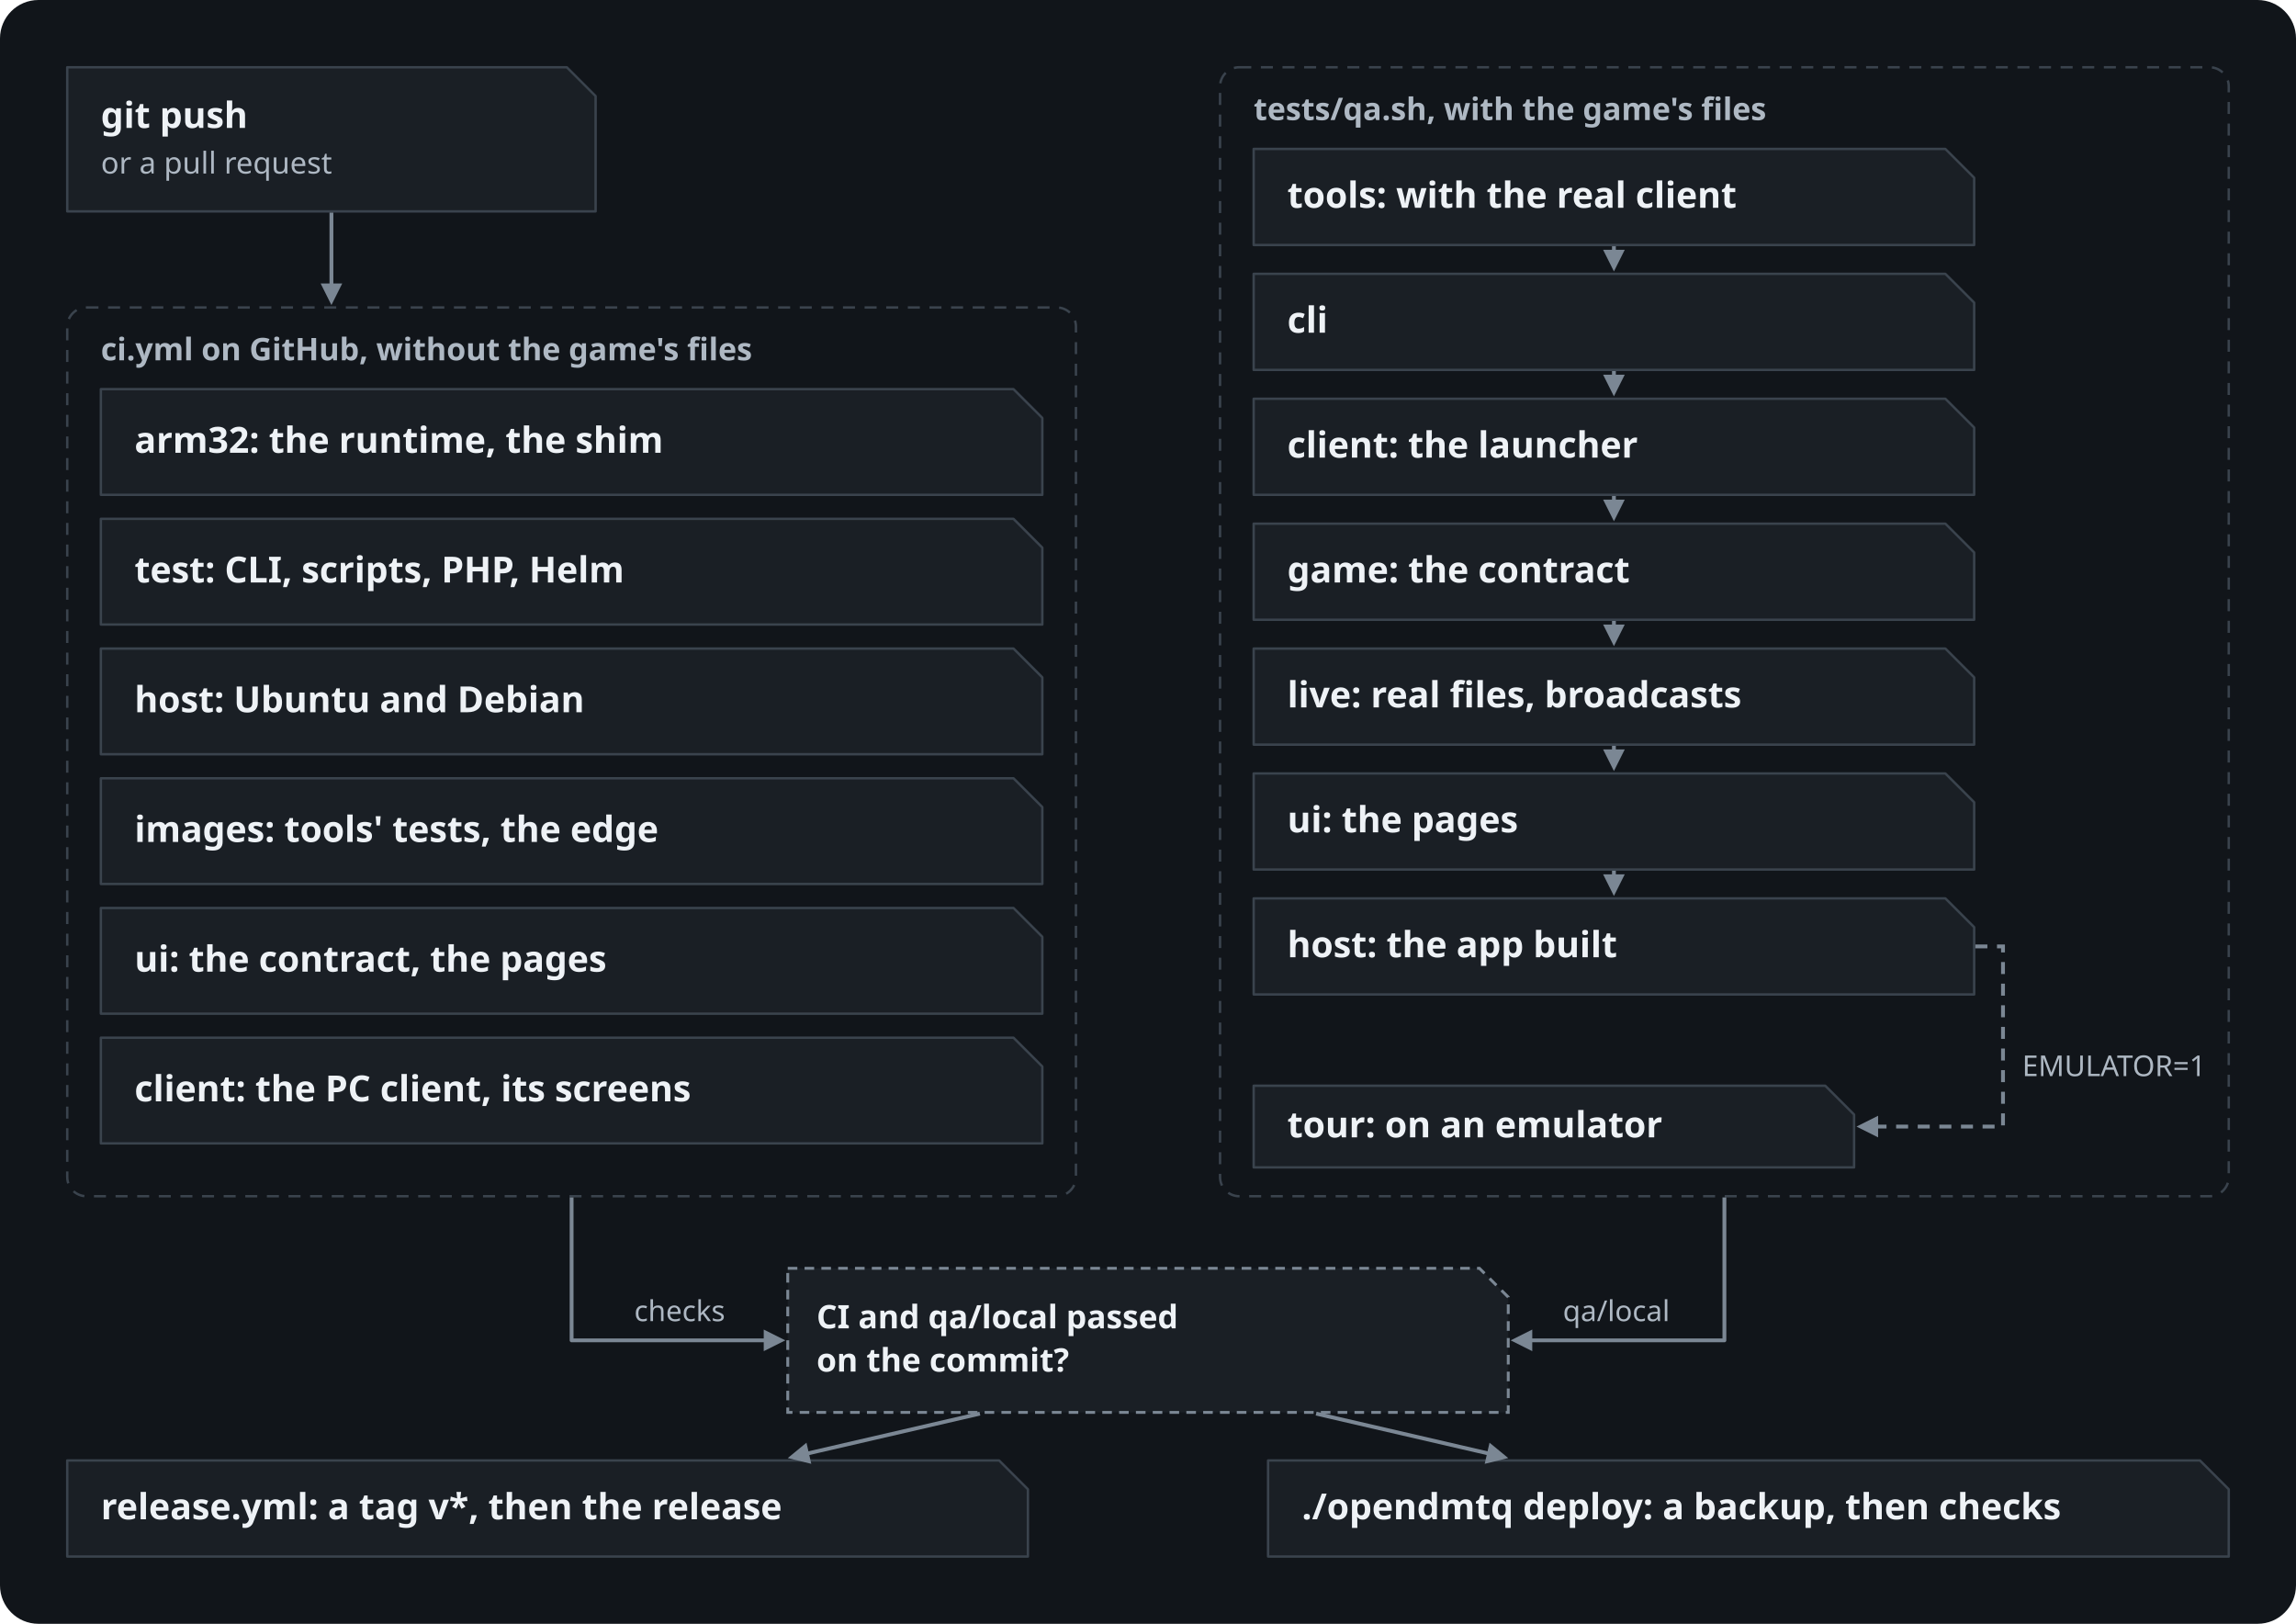
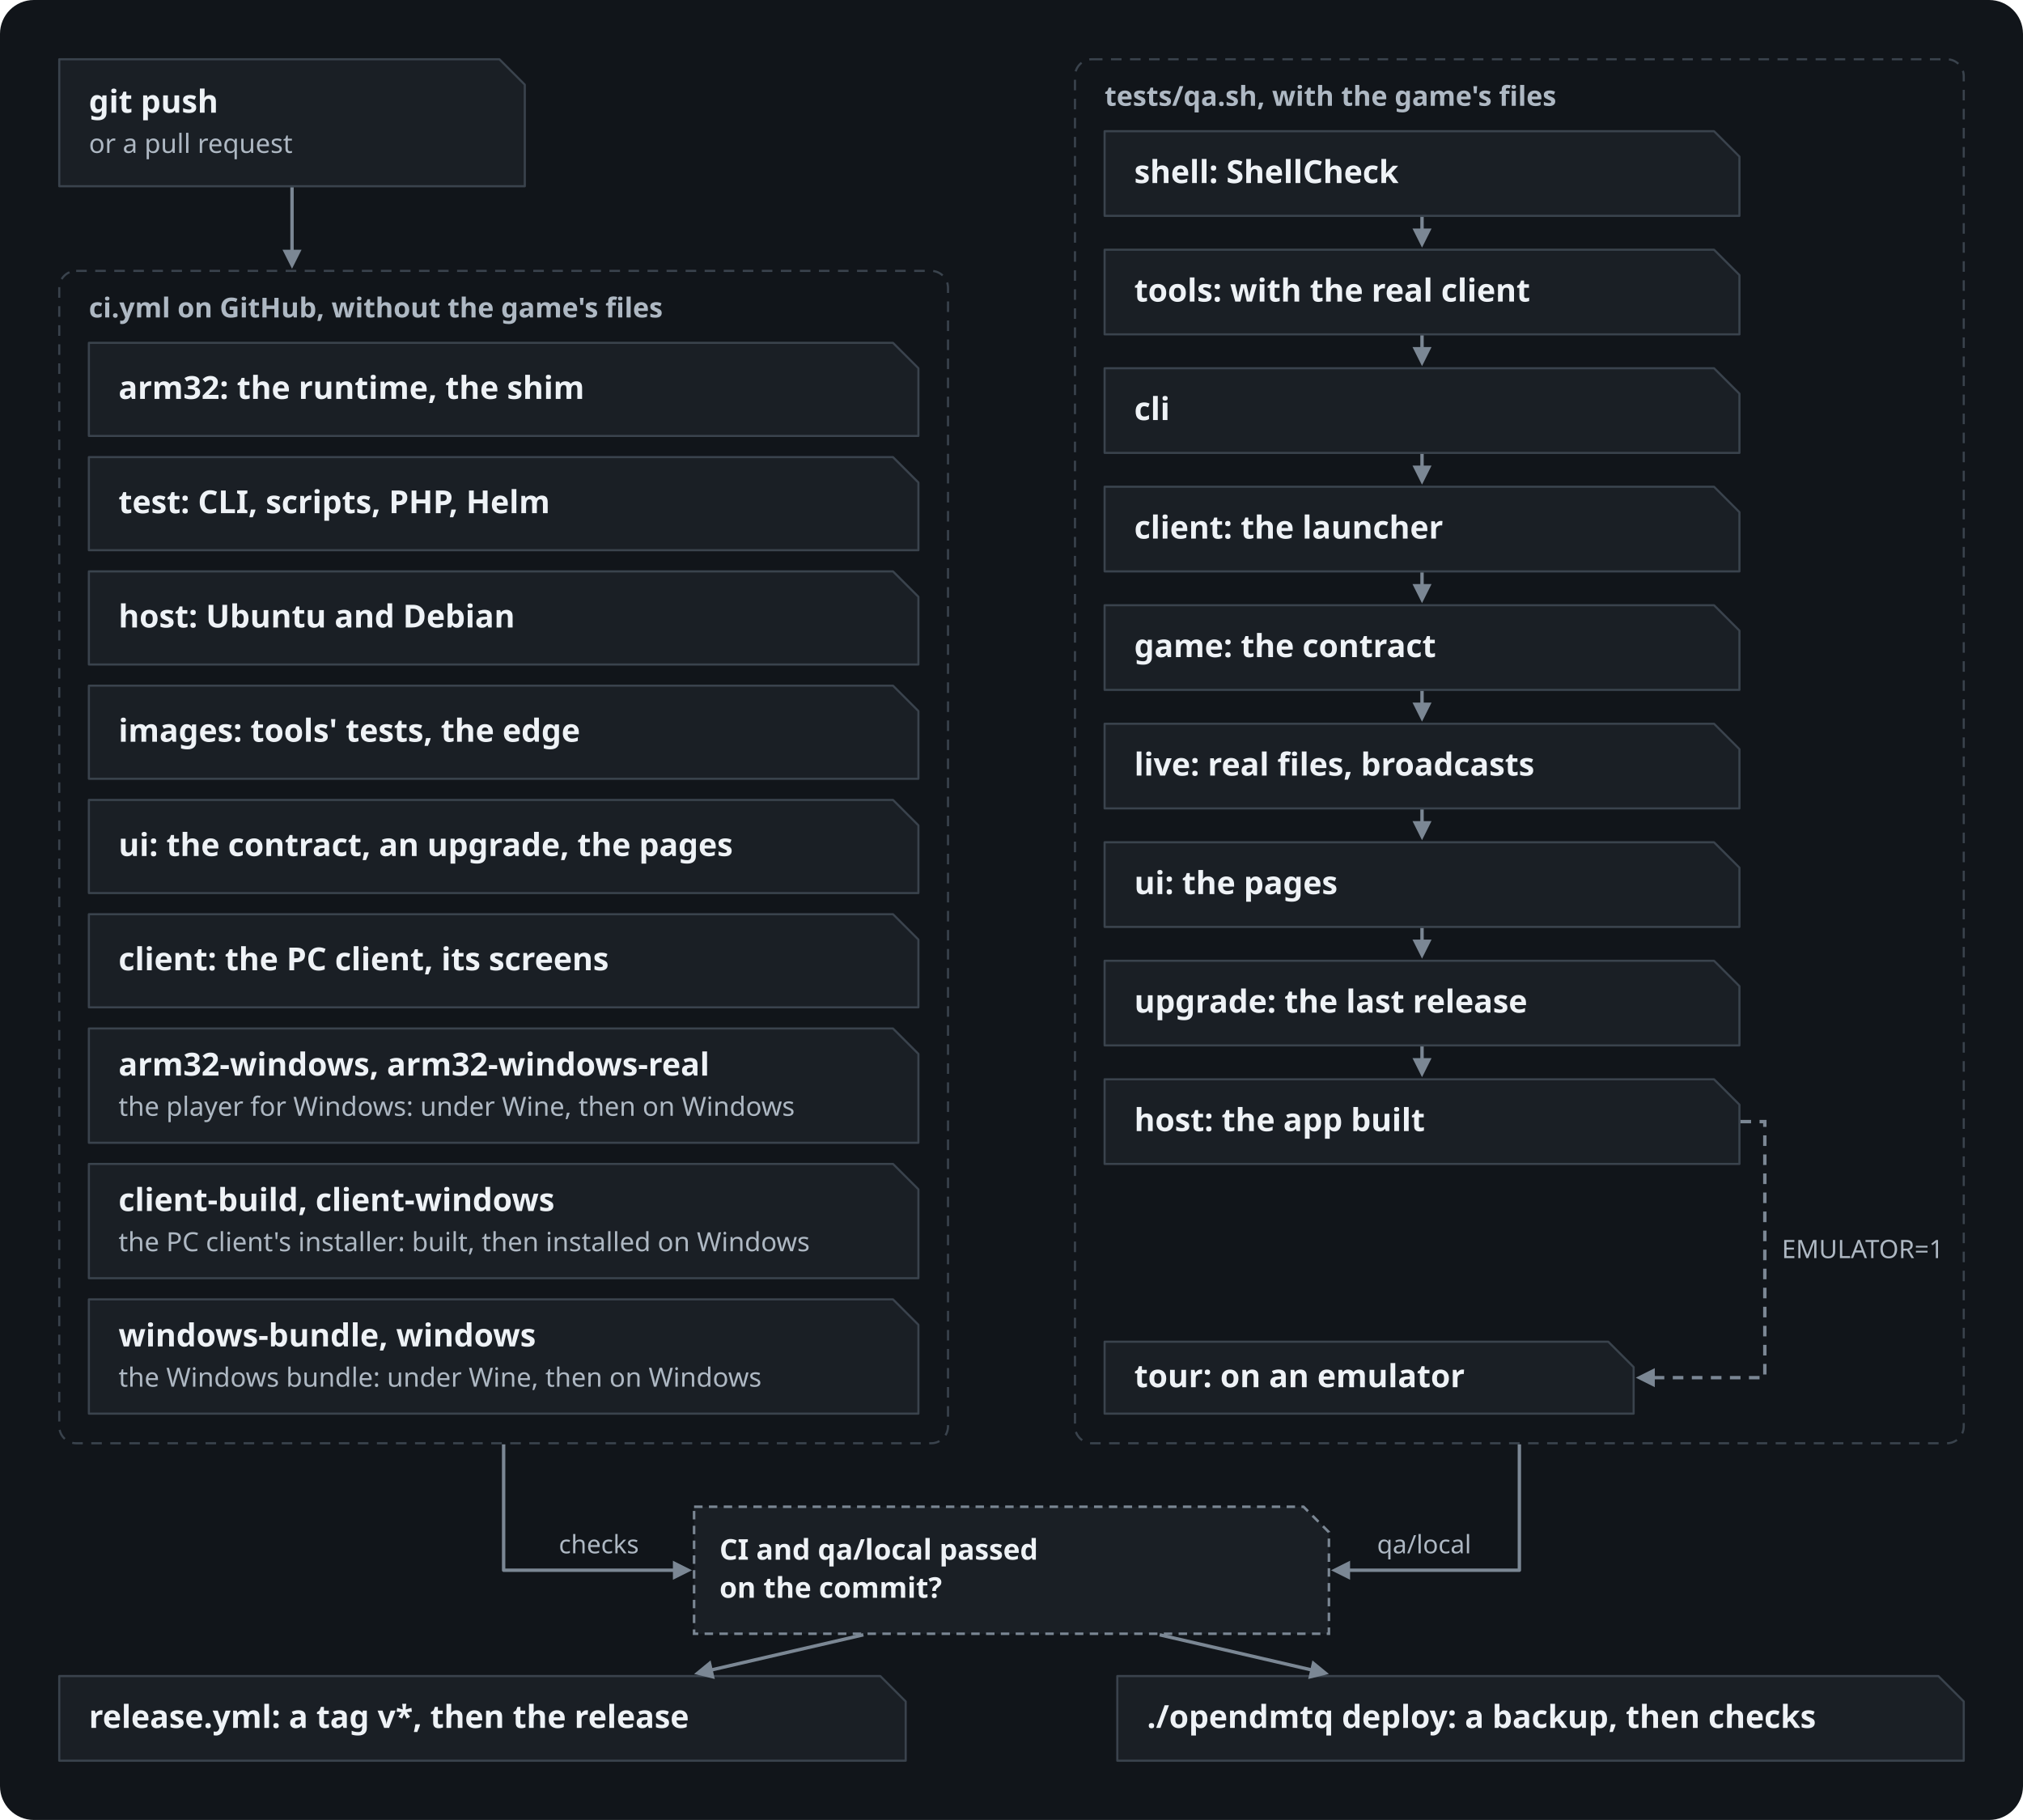
- <svg xmlns="http://www.w3.org/2000/svg" viewBox="-28 -28 956 676" width="956" height="676" font-family="-apple-system, BlinkMacSystemFont, 'Segoe UI', 'Noto Sans', 'Apple SD Gothic Neo', 'Malgun Gothic', 'Noto Sans KR', Helvetica, Arial, sans-serif" role="img" aria-label="Testing. A push or a pull request runs ci.yml on GitHub, without the game's files: the arm32 build, the unit tests and checks, a host install on Ubuntu and Debian, the images, the contract and pages, and the PC client's tests and screens. tests/qa.sh runs on a machine with the game's files: tools, cli, client, game, live, ui and host, and the tour on an emulator with EMULATOR=1; it sets the commit status qa/local. With both passed, a tag v* runs release.yml, and ./opendmtq deploy updates a server">
-   <rect x="-28" y="-28" width="956" height="676" rx="16" fill="#11151a" />
+ <svg xmlns="http://www.w3.org/2000/svg" viewBox="-28 -28 956 860" width="956" height="860" font-family="-apple-system, BlinkMacSystemFont, 'Segoe UI', 'Noto Sans', 'Apple SD Gothic Neo', 'Malgun Gothic', 'Noto Sans KR', Helvetica, Arial, sans-serif" role="img" aria-label="Testing. A push or a pull request runs ci.yml on GitHub, without the game's files: the arm32 build, the unit tests and checks, a host install on Ubuntu and Debian, the images, the contract, an upgrade from the last release and the pages, the PC client's tests and screens, and three builds for Windows checked on a Windows runner: the player for Windows and the Windows bundle, each under Wine first, and the PC client's installer. tests/qa.sh runs on a machine with the game's files: shell, tools, cli, client, game, live, ui, upgrade and host, and the tour on an emulator with EMULATOR=1; it sets the commit status qa/local. With both passed, a tag v* runs release.yml, and ./opendmtq deploy updates a server">
+   <rect x="-28" y="-28" width="956" height="860" rx="16" fill="#11151a" />
  <path d="M0,0 H208 L220,12 V60 H0 Z" fill="#1a1f25" stroke="#3a434d" stroke-width="1" stroke-linejoin="round" />
  <text x="14" y="25.25" font-size="15" font-weight="600" fill="#eef2f6" text-anchor="start" data-box="14,206">git push</text>
  <text x="14" y="44.25" font-size="12.5" fill="#aeb8c3" text-anchor="start" data-box="14,206">or a pull request</text>
-   <rect x="0" y="100" width="420" height="370" rx="8" fill="#11151a" stroke="#3a434d" stroke-width="1" stroke-dasharray="5 4" />
+   <rect x="0" y="100" width="420" height="554" rx="8" fill="#11151a" stroke="#3a434d" stroke-width="1" stroke-dasharray="5 4" />
  <text x="14" y="122" font-size="13" font-weight="600" fill="#aeb8c3" text-anchor="start" data-box="14,406">ci.yml on GitHub, without the game's files</text>
  <path d="M14,134 H394 L406,146 V178 H14 Z" fill="#1a1f25" stroke="#3a434d" stroke-width="1" stroke-linejoin="round" />
  <text x="28" y="160.5" font-size="15" font-weight="600" fill="#eef2f6" text-anchor="start" data-box="28,392">arm32: the runtime, the shim</text>
  <path d="M14,188 H394 L406,200 V232 H14 Z" fill="#1a1f25" stroke="#3a434d" stroke-width="1" stroke-linejoin="round" />
  <text x="28" y="214.5" font-size="15" font-weight="600" fill="#eef2f6" text-anchor="start" data-box="28,392">test: CLI, scripts, PHP, Helm</text>
  <path d="M14,242 H394 L406,254 V286 H14 Z" fill="#1a1f25" stroke="#3a434d" stroke-width="1" stroke-linejoin="round" />
  <text x="28" y="268.5" font-size="15" font-weight="600" fill="#eef2f6" text-anchor="start" data-box="28,392">host: Ubuntu and Debian</text>
  <path d="M14,296 H394 L406,308 V340 H14 Z" fill="#1a1f25" stroke="#3a434d" stroke-width="1" stroke-linejoin="round" />
  <text x="28" y="322.5" font-size="15" font-weight="600" fill="#eef2f6" text-anchor="start" data-box="28,392">images: tools' tests, the edge</text>
  <path d="M14,350 H394 L406,362 V394 H14 Z" fill="#1a1f25" stroke="#3a434d" stroke-width="1" stroke-linejoin="round" />
-   <text x="28" y="376.5" font-size="15" font-weight="600" fill="#eef2f6" text-anchor="start" data-box="28,392">ui: the contract, the pages</text>
+   <text x="28" y="376.5" font-size="15" font-weight="600" fill="#eef2f6" text-anchor="start" data-box="28,392">ui: the contract, an upgrade, the pages</text>
  <path d="M14,404 H394 L406,416 V448 H14 Z" fill="#1a1f25" stroke="#3a434d" stroke-width="1" stroke-linejoin="round" />
  <text x="28" y="430.5" font-size="15" font-weight="600" fill="#eef2f6" text-anchor="start" data-box="28,392">client: the PC client, its screens</text>
+   <path d="M14,458 H394 L406,470 V512 H14 Z" fill="#1a1f25" stroke="#3a434d" stroke-width="1" stroke-linejoin="round" />
+   <text x="28" y="480.25" font-size="15" font-weight="600" fill="#eef2f6" text-anchor="start" data-box="28,392">arm32-windows, arm32-windows-real</text>
+   <text x="28" y="499.25" font-size="12.5" fill="#aeb8c3" text-anchor="start" data-box="28,392">the player for Windows: under Wine, then on Windows</text>
+   <path d="M14,522 H394 L406,534 V576 H14 Z" fill="#1a1f25" stroke="#3a434d" stroke-width="1" stroke-linejoin="round" />
+   <text x="28" y="544.25" font-size="15" font-weight="600" fill="#eef2f6" text-anchor="start" data-box="28,392">client-build, client-windows</text>
+   <text x="28" y="563.25" font-size="12.5" fill="#aeb8c3" text-anchor="start" data-box="28,392">the PC client's installer: built, then installed on Windows</text>
+   <path d="M14,586 H394 L406,598 V640 H14 Z" fill="#1a1f25" stroke="#3a434d" stroke-width="1" stroke-linejoin="round" />
+   <text x="28" y="608.25" font-size="15" font-weight="600" fill="#eef2f6" text-anchor="start" data-box="28,392">windows-bundle, windows</text>
+   <text x="28" y="627.25" font-size="12.5" fill="#aeb8c3" text-anchor="start" data-box="28,392">the Windows bundle: under Wine, then on Windows</text>
  <path d="M110,60.5 L110,92" fill="none" stroke="#7b8794" stroke-width="1.6" stroke-linejoin="round" />
  <path d="M110,99 L105.5,90.0 L114.5,90.0 Z" fill="#7b8794" data-tip="110,99" />
-   <rect x="480" y="0" width="420" height="470" rx="8" fill="#11151a" stroke="#3a434d" stroke-width="1" stroke-dasharray="5 4" />
+   <rect x="480" y="0" width="420" height="654" rx="8" fill="#11151a" stroke="#3a434d" stroke-width="1" stroke-dasharray="5 4" />
  <text x="494" y="22" font-size="13" font-weight="600" fill="#aeb8c3" text-anchor="start" data-box="494,886">tests/qa.sh, with the game's files</text>
  <path d="M494,34 H782 L794,46 V74 H494 Z" fill="#1a1f25" stroke="#3a434d" stroke-width="1" stroke-linejoin="round" />
-   <text x="508" y="58.5" font-size="15" font-weight="600" fill="#eef2f6" text-anchor="start" data-box="508,780">tools: with the real client</text>
-   <path d="M494,86 H782 L794,98 V126 H494 Z" fill="#1a1f25" stroke="#3a434d" stroke-width="1" stroke-linejoin="round" />
-   <text x="508" y="110.5" font-size="15" font-weight="600" fill="#eef2f6" text-anchor="start" data-box="508,780">cli</text>
-   <path d="M644,74.5 L644,78" fill="none" stroke="#7b8794" stroke-width="1.6" stroke-linejoin="round" />
-   <path d="M644,85 L639.5,76.0 L648.5,76.0 Z" fill="#7b8794" data-tip="644,85" />
-   <path d="M494,138 H782 L794,150 V178 H494 Z" fill="#1a1f25" stroke="#3a434d" stroke-width="1" stroke-linejoin="round" />
-   <text x="508" y="162.5" font-size="15" font-weight="600" fill="#eef2f6" text-anchor="start" data-box="508,780">client: the launcher</text>
-   <path d="M644,126.5 L644,130" fill="none" stroke="#7b8794" stroke-width="1.6" stroke-linejoin="round" />
-   <path d="M644,137 L639.5,128.0 L648.5,128.0 Z" fill="#7b8794" data-tip="644,137" />
-   <path d="M494,190 H782 L794,202 V230 H494 Z" fill="#1a1f25" stroke="#3a434d" stroke-width="1" stroke-linejoin="round" />
-   <text x="508" y="214.5" font-size="15" font-weight="600" fill="#eef2f6" text-anchor="start" data-box="508,780">game: the contract</text>
-   <path d="M644,178.5 L644,182" fill="none" stroke="#7b8794" stroke-width="1.6" stroke-linejoin="round" />
-   <path d="M644,189 L639.5,180.0 L648.5,180.0 Z" fill="#7b8794" data-tip="644,189" />
-   <path d="M494,242 H782 L794,254 V282 H494 Z" fill="#1a1f25" stroke="#3a434d" stroke-width="1" stroke-linejoin="round" />
-   <text x="508" y="266.5" font-size="15" font-weight="600" fill="#eef2f6" text-anchor="start" data-box="508,780">live: real files, broadcasts</text>
-   <path d="M644,230.5 L644,234" fill="none" stroke="#7b8794" stroke-width="1.6" stroke-linejoin="round" />
-   <path d="M644,241 L639.5,232.0 L648.5,232.0 Z" fill="#7b8794" data-tip="644,241" />
-   <path d="M494,294 H782 L794,306 V334 H494 Z" fill="#1a1f25" stroke="#3a434d" stroke-width="1" stroke-linejoin="round" />
-   <text x="508" y="318.5" font-size="15" font-weight="600" fill="#eef2f6" text-anchor="start" data-box="508,780">ui: the pages</text>
-   <path d="M644,282.5 L644,286" fill="none" stroke="#7b8794" stroke-width="1.6" stroke-linejoin="round" />
-   <path d="M644,293 L639.5,284.0 L648.5,284.0 Z" fill="#7b8794" data-tip="644,293" />
-   <path d="M494,346 H782 L794,358 V386 H494 Z" fill="#1a1f25" stroke="#3a434d" stroke-width="1" stroke-linejoin="round" />
-   <text x="508" y="370.5" font-size="15" font-weight="600" fill="#eef2f6" text-anchor="start" data-box="508,780">host: the app built</text>
-   <path d="M644,334.5 L644,338" fill="none" stroke="#7b8794" stroke-width="1.6" stroke-linejoin="round" />
-   <path d="M644,345 L639.5,336.0 L648.5,336.0 Z" fill="#7b8794" data-tip="644,345" />
-   <path d="M494,424 H732 L744,436 V458 H494 Z" fill="#1a1f25" stroke="#3a434d" stroke-width="1" stroke-linejoin="round" />
-   <text x="508" y="445.5" font-size="15" font-weight="600" fill="#eef2f6" text-anchor="start" data-box="508,730">tour: on an emulator</text>
-   <path d="M794.5,366 L806,366 L806,441 L752,441" fill="none" stroke="#7b8794" stroke-width="1.6" stroke-dasharray="5 4" />
-   <path d="M745,441 L754.0,436.5 L754.0,445.5 Z" fill="#7b8794" data-tip="745,441" />
-   <text x="814" y="420" font-size="12" fill="#aeb8c3" text-anchor="start" data-box="812,900">EMULATOR=1</text>
-   <path d="M300,500 H588 L600,512 V560 H300 Z" fill="#1a1f25" stroke="#7b8794" stroke-width="1.2" stroke-dasharray="4 3" />
-   <text x="312" y="525" font-size="13.5" font-weight="600" fill="#eef2f6" text-anchor="start" data-box="312,590">CI and qa/local passed</text>
-   <text x="312" y="543" font-size="13.5" font-weight="600" fill="#eef2f6" text-anchor="start" data-box="312,590">on the commit?</text>
-   <path d="M210,470.5 L210,530 L292,530" fill="none" stroke="#7b8794" stroke-width="1.6" stroke-linejoin="round" />
-   <path d="M299,530 L290.0,534.5 L290.0,525.5 Z" fill="#7b8794" data-tip="299,530" />
-   <text x="255" y="522" font-size="12" fill="#aeb8c3" text-anchor="middle" data-box="214,296">checks</text>
-   <path d="M690,470.5 L690,530 L608,530" fill="none" stroke="#7b8794" stroke-width="1.6" stroke-linejoin="round" />
-   <path d="M601,530 L610.0,525.5 L610.0,534.5 Z" fill="#7b8794" data-tip="601,530" />
-   <text x="645" y="522" font-size="12" fill="#aeb8c3" text-anchor="middle" data-box="604,686">qa/local</text>
-   <path d="M0,580 H388 L400,592 V620 H0 Z" fill="#1a1f25" stroke="#3a434d" stroke-width="1" stroke-linejoin="round" />
-   <text x="14" y="604.5" font-size="15" font-weight="600" fill="#eef2f6" text-anchor="start" data-box="14,386">release.yml: a tag v*, then the release</text>
-   <path d="M500,580 H888 L900,592 V620 H500 Z" fill="#1a1f25" stroke="#3a434d" stroke-width="1" stroke-linejoin="round" />
-   <text x="514" y="604.5" font-size="15" font-weight="600" fill="#eef2f6" text-anchor="start" data-box="514,886">./opendmtq deploy: a backup, then checks</text>
-   <path d="M380,560.5 L306.82,577.423" fill="none" stroke="#7b8794" stroke-width="1.6" stroke-linejoin="round" />
-   <path d="M300,579 L307.8,572.6 L309.8,581.4 Z" fill="#7b8794" data-tip="300,579" />
-   <path d="M520,560.5 L593.18,577.423" fill="none" stroke="#7b8794" stroke-width="1.6" stroke-linejoin="round" />
-   <path d="M600,579 L590.2,581.4 L592.2,572.6 Z" fill="#7b8794" data-tip="600,579" />
+   <text x="508" y="58.5" font-size="15" font-weight="600" fill="#eef2f6" text-anchor="start" data-box="508,780">shell: ShellCheck</text>
+   <path d="M494,90 H782 L794,102 V130 H494 Z" fill="#1a1f25" stroke="#3a434d" stroke-width="1" stroke-linejoin="round" />
+   <text x="508" y="114.5" font-size="15" font-weight="600" fill="#eef2f6" text-anchor="start" data-box="508,780">tools: with the real client</text>
+   <path d="M644,74.5 L644,82" fill="none" stroke="#7b8794" stroke-width="1.6" stroke-linejoin="round" />
+   <path d="M644,89 L639.5,80.0 L648.5,80.0 Z" fill="#7b8794" data-tip="644,89" />
+   <path d="M494,146 H782 L794,158 V186 H494 Z" fill="#1a1f25" stroke="#3a434d" stroke-width="1" stroke-linejoin="round" />
+   <text x="508" y="170.5" font-size="15" font-weight="600" fill="#eef2f6" text-anchor="start" data-box="508,780">cli</text>
+   <path d="M644,130.5 L644,138" fill="none" stroke="#7b8794" stroke-width="1.6" stroke-linejoin="round" />
+   <path d="M644,145 L639.5,136.0 L648.5,136.0 Z" fill="#7b8794" data-tip="644,145" />
+   <path d="M494,202 H782 L794,214 V242 H494 Z" fill="#1a1f25" stroke="#3a434d" stroke-width="1" stroke-linejoin="round" />
+   <text x="508" y="226.5" font-size="15" font-weight="600" fill="#eef2f6" text-anchor="start" data-box="508,780">client: the launcher</text>
+   <path d="M644,186.5 L644,194" fill="none" stroke="#7b8794" stroke-width="1.6" stroke-linejoin="round" />
+   <path d="M644,201 L639.5,192.0 L648.5,192.0 Z" fill="#7b8794" data-tip="644,201" />
+   <path d="M494,258 H782 L794,270 V298 H494 Z" fill="#1a1f25" stroke="#3a434d" stroke-width="1" stroke-linejoin="round" />
+   <text x="508" y="282.5" font-size="15" font-weight="600" fill="#eef2f6" text-anchor="start" data-box="508,780">game: the contract</text>
+   <path d="M644,242.5 L644,250" fill="none" stroke="#7b8794" stroke-width="1.6" stroke-linejoin="round" />
+   <path d="M644,257 L639.5,248.0 L648.5,248.0 Z" fill="#7b8794" data-tip="644,257" />
+   <path d="M494,314 H782 L794,326 V354 H494 Z" fill="#1a1f25" stroke="#3a434d" stroke-width="1" stroke-linejoin="round" />
+   <text x="508" y="338.5" font-size="15" font-weight="600" fill="#eef2f6" text-anchor="start" data-box="508,780">live: real files, broadcasts</text>
+   <path d="M644,298.5 L644,306" fill="none" stroke="#7b8794" stroke-width="1.6" stroke-linejoin="round" />
+   <path d="M644,313 L639.5,304.0 L648.5,304.0 Z" fill="#7b8794" data-tip="644,313" />
+   <path d="M494,370 H782 L794,382 V410 H494 Z" fill="#1a1f25" stroke="#3a434d" stroke-width="1" stroke-linejoin="round" />
+   <text x="508" y="394.5" font-size="15" font-weight="600" fill="#eef2f6" text-anchor="start" data-box="508,780">ui: the pages</text>
+   <path d="M644,354.5 L644,362" fill="none" stroke="#7b8794" stroke-width="1.6" stroke-linejoin="round" />
+   <path d="M644,369 L639.5,360.0 L648.5,360.0 Z" fill="#7b8794" data-tip="644,369" />
+   <path d="M494,426 H782 L794,438 V466 H494 Z" fill="#1a1f25" stroke="#3a434d" stroke-width="1" stroke-linejoin="round" />
+   <text x="508" y="450.5" font-size="15" font-weight="600" fill="#eef2f6" text-anchor="start" data-box="508,780">upgrade: the last release</text>
+   <path d="M644,410.5 L644,418" fill="none" stroke="#7b8794" stroke-width="1.6" stroke-linejoin="round" />
+   <path d="M644,425 L639.5,416.0 L648.5,416.0 Z" fill="#7b8794" data-tip="644,425" />
+   <path d="M494,482 H782 L794,494 V522 H494 Z" fill="#1a1f25" stroke="#3a434d" stroke-width="1" stroke-linejoin="round" />
+   <text x="508" y="506.5" font-size="15" font-weight="600" fill="#eef2f6" text-anchor="start" data-box="508,780">host: the app built</text>
+   <path d="M644,466.5 L644,474" fill="none" stroke="#7b8794" stroke-width="1.6" stroke-linejoin="round" />
+   <path d="M644,481 L639.5,472.0 L648.5,472.0 Z" fill="#7b8794" data-tip="644,481" />
+   <path d="M494,606 H732 L744,618 V640 H494 Z" fill="#1a1f25" stroke="#3a434d" stroke-width="1" stroke-linejoin="round" />
+   <text x="508" y="627.5" font-size="15" font-weight="600" fill="#eef2f6" text-anchor="start" data-box="508,730">tour: on an emulator</text>
+   <path d="M794.5,502 L806,502 L806,623 L752,623" fill="none" stroke="#7b8794" stroke-width="1.6" stroke-dasharray="5 4" />
+   <path d="M745,623 L754.0,618.5 L754.0,627.5 Z" fill="#7b8794" data-tip="745,623" />
+   <text x="814" y="566.5" font-size="12" fill="#aeb8c3" text-anchor="start" data-box="812,900">EMULATOR=1</text>
+   <path d="M300,684 H588 L600,696 V744 H300 Z" fill="#1a1f25" stroke="#7b8794" stroke-width="1.2" stroke-dasharray="4 3" />
+   <text x="312" y="709" font-size="13.5" font-weight="600" fill="#eef2f6" text-anchor="start" data-box="312,590">CI and qa/local passed</text>
+   <text x="312" y="727" font-size="13.5" font-weight="600" fill="#eef2f6" text-anchor="start" data-box="312,590">on the commit?</text>
+   <path d="M210,654.5 L210,714 L292,714" fill="none" stroke="#7b8794" stroke-width="1.6" stroke-linejoin="round" />
+   <path d="M299,714 L290.0,718.5 L290.0,709.5 Z" fill="#7b8794" data-tip="299,714" />
+   <text x="255" y="706" font-size="12" fill="#aeb8c3" text-anchor="middle" data-box="214,296">checks</text>
+   <path d="M690,654.5 L690,714 L608,714" fill="none" stroke="#7b8794" stroke-width="1.6" stroke-linejoin="round" />
+   <path d="M601,714 L610.0,709.5 L610.0,718.5 Z" fill="#7b8794" data-tip="601,714" />
+   <text x="645" y="706" font-size="12" fill="#aeb8c3" text-anchor="middle" data-box="604,686">qa/local</text>
+   <path d="M0,764 H388 L400,776 V804 H0 Z" fill="#1a1f25" stroke="#3a434d" stroke-width="1" stroke-linejoin="round" />
+   <text x="14" y="788.5" font-size="15" font-weight="600" fill="#eef2f6" text-anchor="start" data-box="14,386">release.yml: a tag v*, then the release</text>
+   <path d="M500,764 H888 L900,776 V804 H500 Z" fill="#1a1f25" stroke="#3a434d" stroke-width="1" stroke-linejoin="round" />
+   <text x="514" y="788.5" font-size="15" font-weight="600" fill="#eef2f6" text-anchor="start" data-box="514,886">./opendmtq deploy: a backup, then checks</text>
+   <path d="M380,744.5 L306.82,761.423" fill="none" stroke="#7b8794" stroke-width="1.6" stroke-linejoin="round" />
+   <path d="M300,763 L307.8,756.6 L309.8,765.4 Z" fill="#7b8794" data-tip="300,763" />
+   <path d="M520,744.5 L593.18,761.423" fill="none" stroke="#7b8794" stroke-width="1.6" stroke-linejoin="round" />
+   <path d="M600,763 L590.2,765.4 L592.2,756.6 Z" fill="#7b8794" data-tip="600,763" />
</svg>
